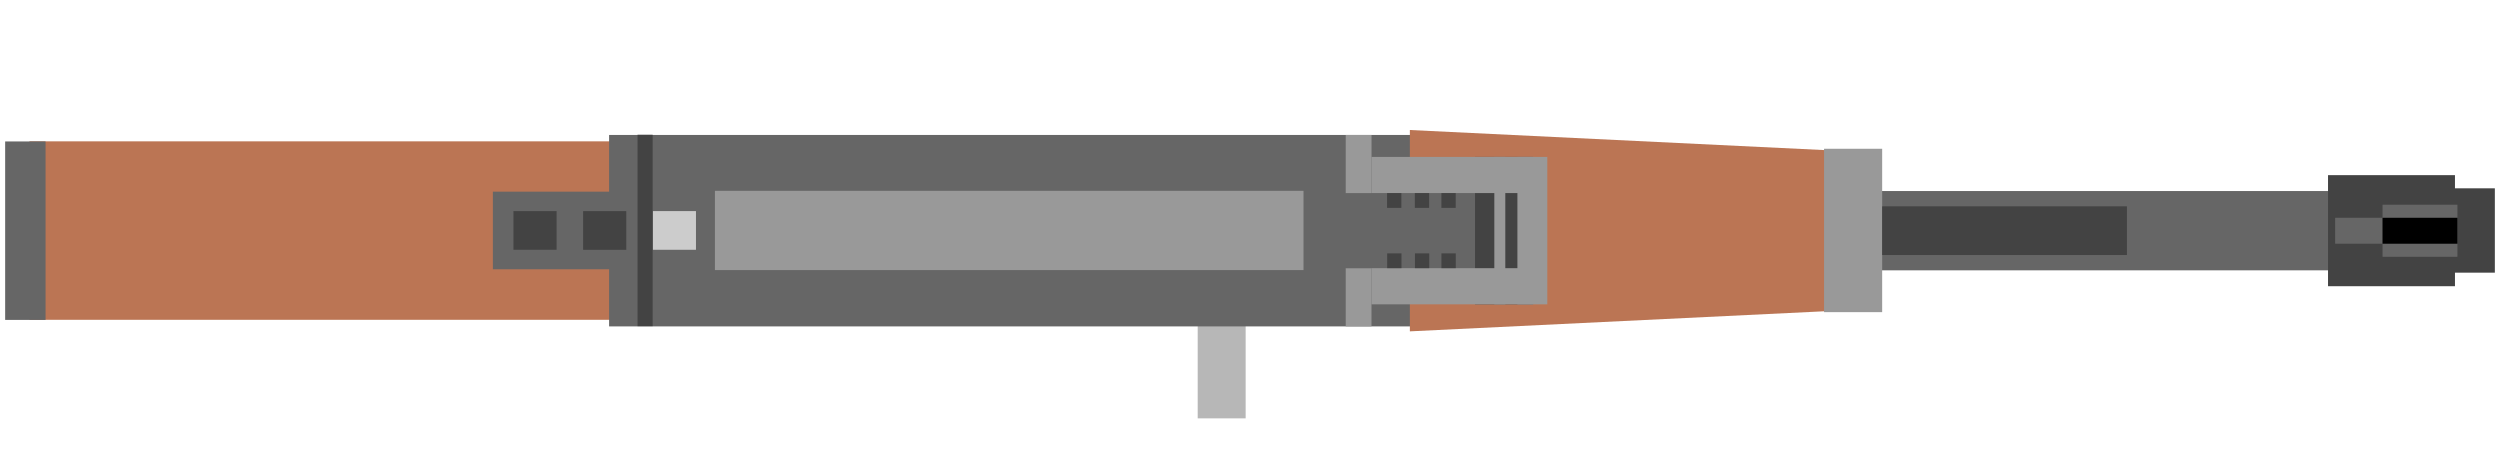
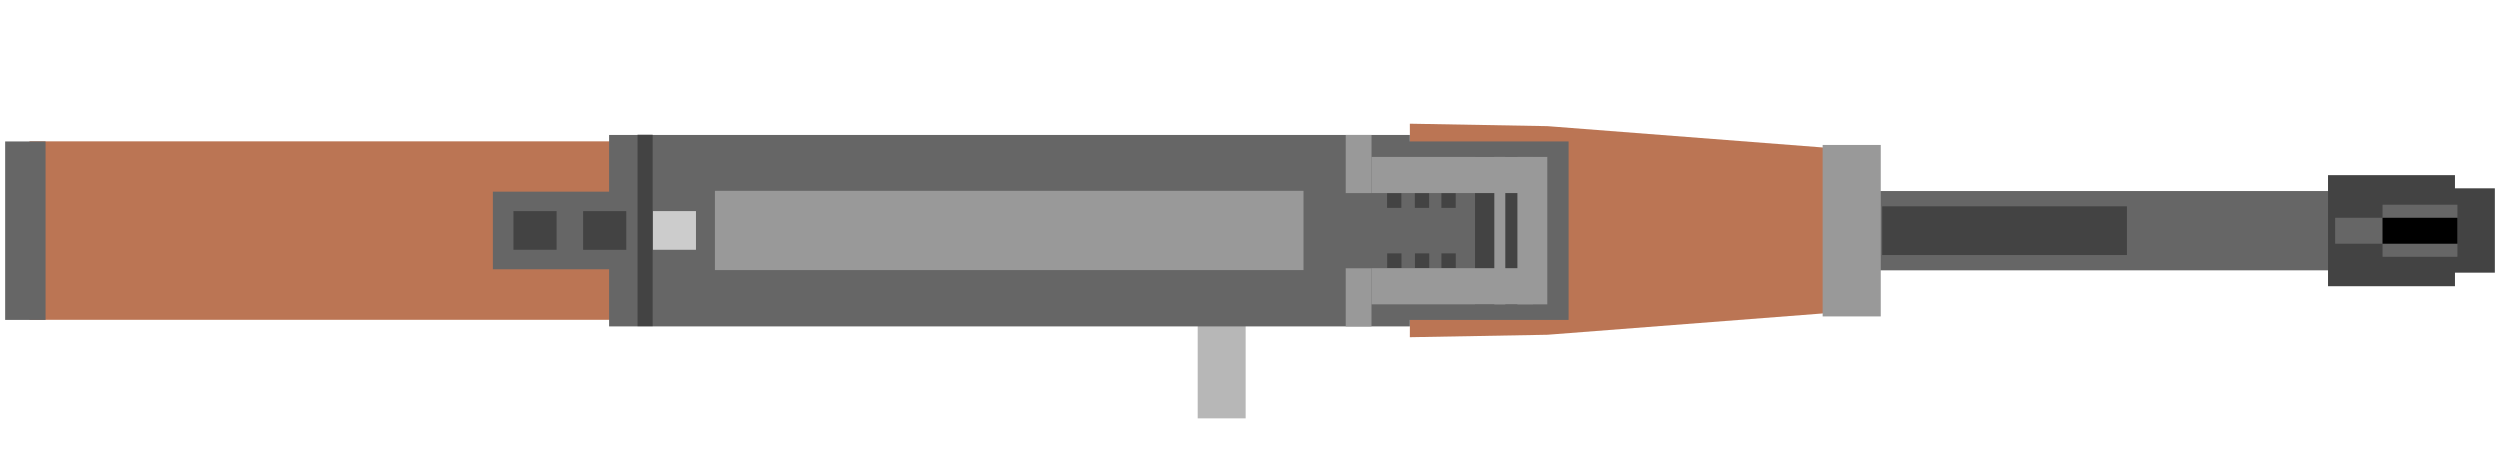
<svg xmlns="http://www.w3.org/2000/svg" version="1.1" viewBox="0.0 0.0 867.0 160.0" fill="none" stroke="none" stroke-linecap="square" stroke-miterlimit="10">
  <clipPath id="p.0">
    <path d="m0 0l867.0 0l0 160.0l-867.0 0l0 -160.0z" clip-rule="nonzero" />
  </clipPath>
  <g clip-path="url(#p.0)">
    <path fill="#000000" fill-opacity="0.0" d="m0 0l867.0 0l0 160.0l-867.0 0z" fill-rule="evenodd" />
    <path fill="#bb7554" d="m10.207 49.018l217.543 0l0 61.89l-217.543 0z" fill-rule="evenodd" />
    <path fill="#666666" d="m590.853 66.252l217.543 0l0 27.496l-217.543 0z" fill-rule="evenodd" />
+     <path fill="#bb7554" d="m488.934 42.9l47.719 0.848l95.864 7.423l0 32.024l-143.37 28.42z" fill-rule="evenodd" />
+     <path fill="#bb7554" d="m488.934 116.942l47.719 -0.848l95.864 -7.423l0 -32.024l-143.37 -28.42z" fill-rule="evenodd" />
    <path fill="#b7b7b7" d="m415.362 99.26l16.63 0l0 45.827l-16.63 0z" fill-rule="evenodd" />
    <path fill="#666666" d="m1.787 49.055l14.016 0l0 61.89l-14.016 0z" fill-rule="evenodd" />
-     <path fill="#666666" d="m211.234 46.803l285.795 0l0 66.394l-285.795 0z" fill-rule="evenodd" />
-     <path fill="#bb7554" d="m488.94 45.087l144.598 7.005l0 55.817l-144.598 7.005z" fill-rule="evenodd" />
+     <path fill="#666666" d="m211.234 46.803l277.701 0l0 66.394l-277.701 0z" fill-rule="evenodd" />
    <path fill="#999999" d="m247.93 66.173l204.126 0l0 27.496l-204.126 0z" fill-rule="evenodd" />
    <path fill="#666666" d="m170.931 66.468l43.18 0l0 26.921l-43.18 0z" fill-rule="evenodd" />
    <path fill="#434343" d="m178.061 73.209l14.97 0l0 13.415l-14.97 0z" fill-rule="evenodd" />
    <path fill="#434343" d="m202.226 73.221l14.97 0l0 13.415l-14.97 0z" fill-rule="evenodd" />
    <path fill="#cccccc" d="m226.391 73.209l14.97 0l0 13.415l-14.97 0z" fill-rule="evenodd" />
    <path fill="#434343" d="m221.096 46.727l5.245 0l0 66.389l-5.245 0z" fill-rule="evenodd" />
-     <path fill="#999999" d="m652.736 51.591l-20.157 0l0 56.661l20.157 0z" fill-rule="evenodd" />
-     <path fill="#666666" d="m459.903 60.661l61.291 0l0 38.52l-61.291 0z" fill-rule="evenodd" />
+     <path fill="#999999" d="m652.25 50.269l-20.157 0l0 59.465l20.157 0z" fill-rule="evenodd" />
+     <path fill="#666666" d="m452.963 49.055l91.024 0l0 61.89l-91.024 0z" fill-rule="evenodd" />
    <path fill="#434343" d="m848.774 65.308l16.439 0l0 29.252l-16.439 0z" fill-rule="evenodd" />
    <path fill="#434343" d="m807.358 60.741l44.024 0l0 38.517l-44.024 0z" fill-rule="evenodd" />
    <path fill="#666666" d="m809.834 75.524l16.439 0l0 9.001l-16.439 0z" fill-rule="evenodd" />
    <path fill="#666666" d="m826.268 71l25.969 0l0 18.054l-25.969 0z" fill-rule="evenodd" />
    <path fill="#000000" d="m826.268 75.524l25.969 0l0 9.001l-25.969 0z" fill-rule="evenodd" />
+     <path fill="#434343" d="m652.738 71.559l84.882 0l0 16.882l-84.882 0z" fill-rule="evenodd" />
+     <path fill="#999999" d="m466.693 93.039l8.945 0l0 20.157l-8.945 0z" fill-rule="evenodd" />
    <path fill="#999999" d="m466.693 46.803l8.953 0l0 20.16l-8.953 0z" fill-rule="evenodd" />
-     <path fill="#434343" d="m511.541 54.415l20.157 0l0 51.134l-20.157 0z" fill-rule="evenodd" />
-     <path fill="#999999" d="m475.651 54.415l56.056 0l0 12.54l-56.056 0z" fill-rule="evenodd" />
-     <path fill="#999999" d="m475.646 93.002l56.056 0l0 12.54l-56.056 0z" fill-rule="evenodd" />
-     <path fill="#999999" d="m526.236 54.415l10.363 0l0 51.134l-10.363 0z" fill-rule="evenodd" />
-     <path fill="#999999" d="m518.23 54.414l3.808 0l0 51.134l-3.808 0z" fill-rule="evenodd" />
    <path fill="#434343" d="m499.874 66.96l4.966 0l0 5.134l-4.966 0z" fill-rule="evenodd" />
    <path fill="#434343" d="m490.66 66.96l4.966 0l0 5.134l-4.966 0z" fill-rule="evenodd" />
    <path fill="#434343" d="m481.034 66.96l4.966 0l0 5.134l-4.966 0z" fill-rule="evenodd" />
    <path fill="#434343" d="m499.893 87.869l4.966 0l0 5.134l-4.966 0z" fill-rule="evenodd" />
    <path fill="#434343" d="m490.698 87.869l4.966 0l0 5.134l-4.966 0z" fill-rule="evenodd" />
    <path fill="#434343" d="m481.072 87.869l4.966 0l0 5.134l-4.966 0z" fill-rule="evenodd" />
-     <path fill="#999999" d="m466.693 93.039l8.945 0l0 20.157l-8.945 0z" fill-rule="evenodd" />
-     <path fill="#434343" d="m652.738 71.559l84.882 0l0 16.882l-84.882 0z" fill-rule="evenodd" />
+     <path fill="#434343" d="m511.541 54.415l20.157 0l0 51.134l-20.157 0z" fill-rule="evenodd" />
+     <path fill="#999999" d="m475.651 54.415l56.056 0l0 12.54l-56.056 0z" fill-rule="evenodd" />
+     <path fill="#999999" d="m526.236 54.415l10.363 0l0 51.134l-10.363 0z" fill-rule="evenodd" />
+     <path fill="#999999" d="m518.23 54.414l3.808 0l0 51.134l-3.808 0z" fill-rule="evenodd" />
+     <path fill="#999999" d="m475.646 93.002l56.056 0l0 12.54l-56.056 0z" fill-rule="evenodd" />
  </g>
</svg>
